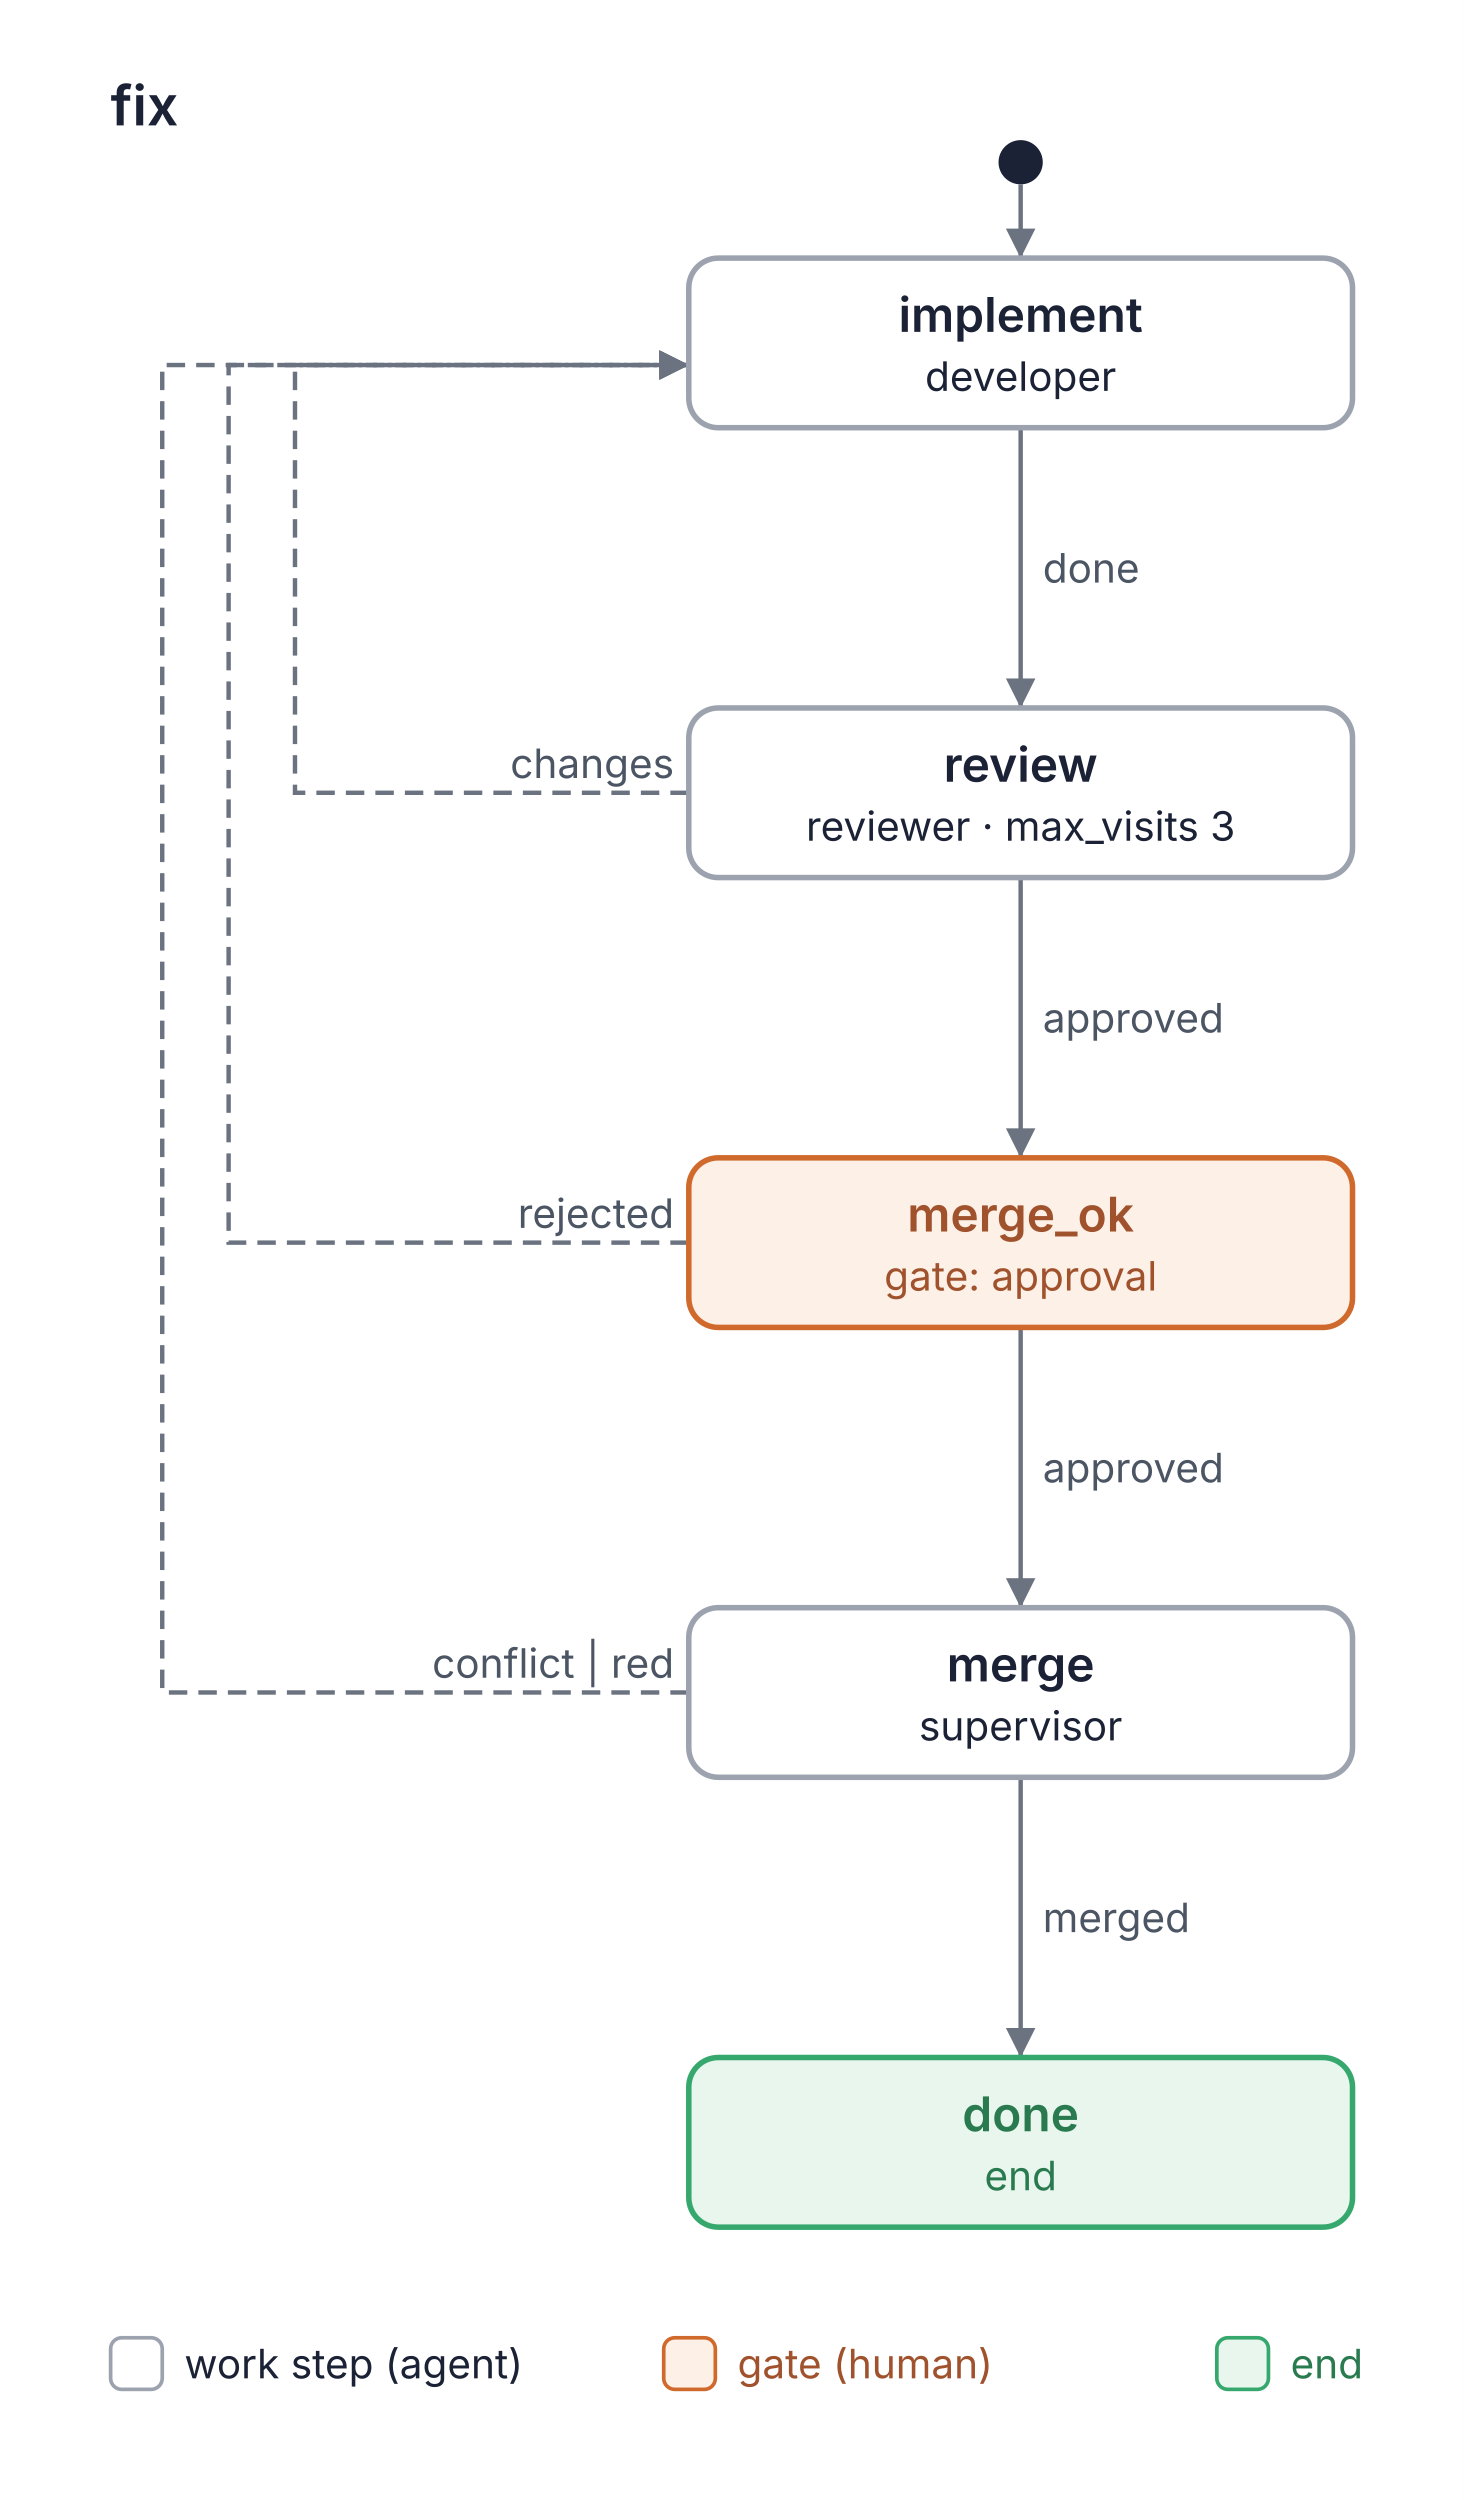
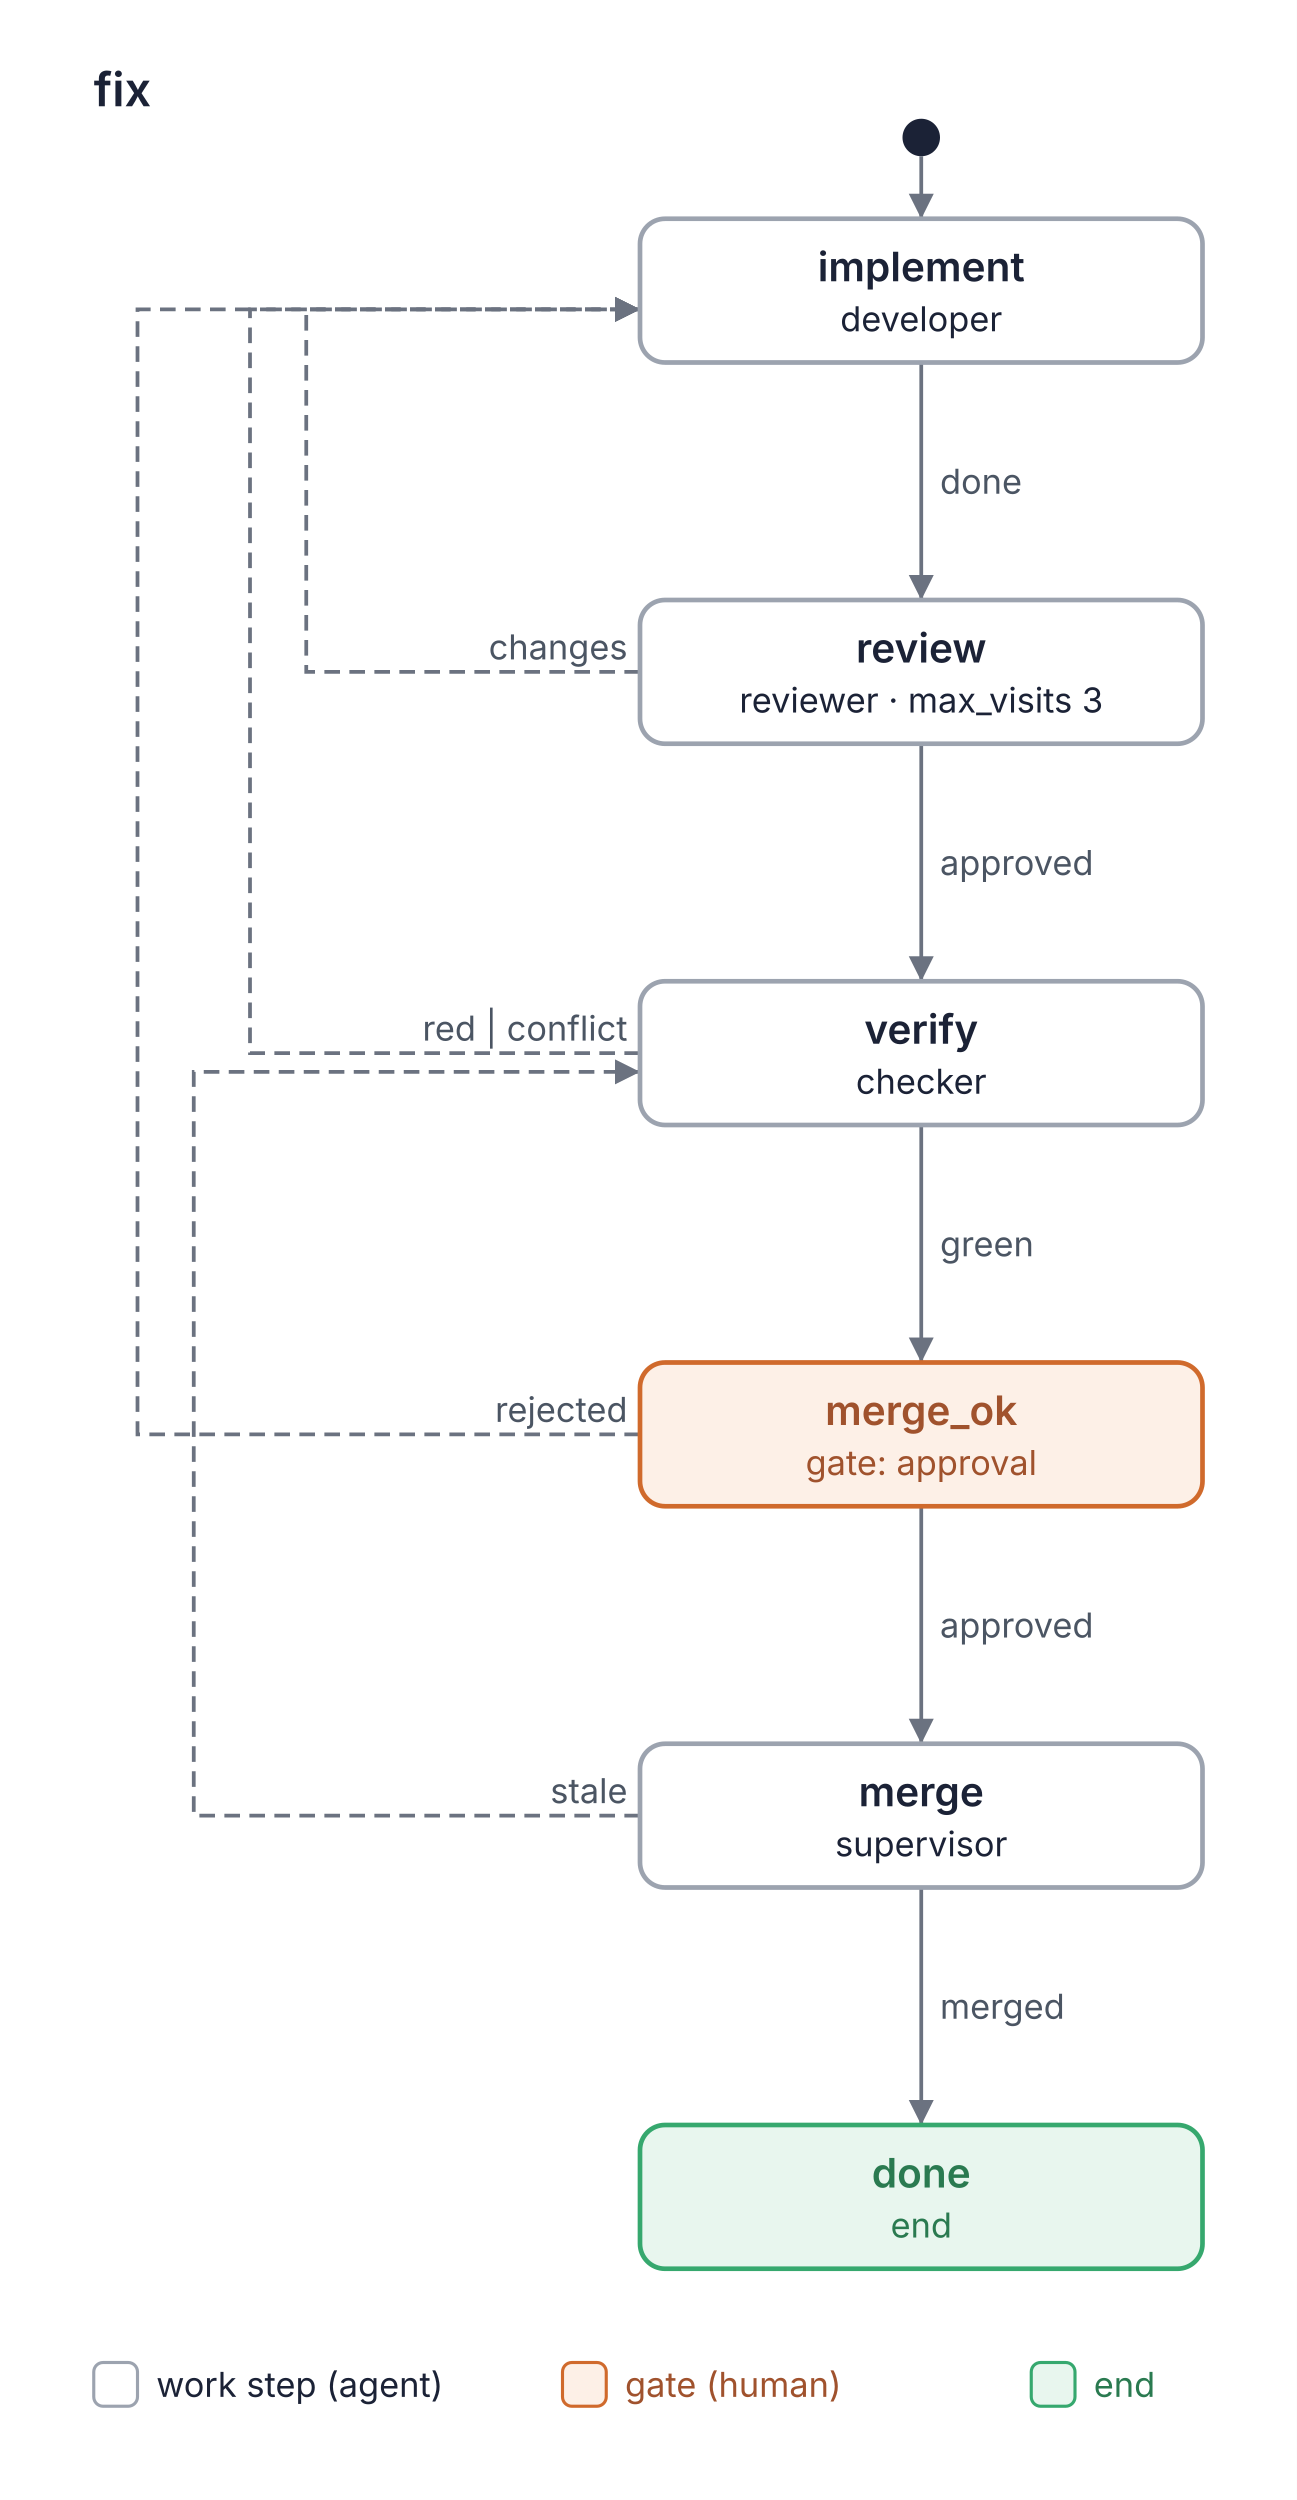
- <svg xmlns="http://www.w3.org/2000/svg" width="397" height="678" viewBox="0 0 397 678" role="img" aria-label="Flow fix">
+ <svg xmlns="http://www.w3.org/2000/svg" width="415" height="800" viewBox="0 0 415 800" role="img" aria-label="Flow fix">
  <defs>
    <marker id="arrow" markerWidth="8" markerHeight="8" refX="8" refY="4" orient="auto" markerUnits="userSpaceOnUse">
      <polygon points="0 0, 8 4, 0 8" fill="#6b7280" />
    </marker>
  </defs>
-   <rect width="397" height="678" fill="#ffffff" />
+   <rect width="415" height="800" fill="#ffffff" />
  <text x="30" y="34" font-family="system-ui, -apple-system, sans-serif" font-size="15" font-weight="600" fill="#1b2236">fix</text>
-   <circle cx="276.8" cy="44.0" r="6" fill="#1b2236" />
-   <path d="M 276.8 50.0 L 276.8 70.0" fill="none" stroke="#6b7280" stroke-width="1.2" marker-end="url(#arrow)" />
-   <path d="M 276.8 116.0 L 276.8 192.0" fill="none" stroke="#6b7280" stroke-width="1.2" marker-end="url(#arrow)" />
-   <text x="282.8" y="158.0" font-family="system-ui, -apple-system, sans-serif" font-size="11" fill="#4b5563" text-anchor="start">done</text>
-   <path d="M 276.8 238.0 L 276.8 314.0" fill="none" stroke="#6b7280" stroke-width="1.2" marker-end="url(#arrow)" />
-   <text x="282.8" y="280.0" font-family="system-ui, -apple-system, sans-serif" font-size="11" fill="#4b5563" text-anchor="start">approved</text>
-   <path d="M 186.8 215.0 L 80.0 215.0 L 80.0 99.0 L 186.8 99.0" fill="none" stroke="#6b7280" stroke-width="1.2" stroke-dasharray="5 3" marker-end="url(#arrow)" />
-   <text x="182.8" y="211.0" font-family="system-ui, -apple-system, sans-serif" font-size="11" fill="#4b5563" text-anchor="end">changes</text>
-   <path d="M 276.8 360.0 L 276.8 436.0" fill="none" stroke="#6b7280" stroke-width="1.2" marker-end="url(#arrow)" />
-   <text x="282.8" y="402.0" font-family="system-ui, -apple-system, sans-serif" font-size="11" fill="#4b5563" text-anchor="start">approved</text>
-   <path d="M 186.8 337.0 L 62.0 337.0 L 62.0 99.0 L 186.8 99.0" fill="none" stroke="#6b7280" stroke-width="1.2" stroke-dasharray="5 3" marker-end="url(#arrow)" />
-   <text x="182.8" y="333.0" font-family="system-ui, -apple-system, sans-serif" font-size="11" fill="#4b5563" text-anchor="end">rejected</text>
-   <path d="M 276.8 482.0 L 276.8 558.0" fill="none" stroke="#6b7280" stroke-width="1.2" marker-end="url(#arrow)" />
-   <text x="282.8" y="524.0" font-family="system-ui, -apple-system, sans-serif" font-size="11" fill="#4b5563" text-anchor="start">merged</text>
-   <path d="M 186.8 459.0 L 44.0 459.0 L 44.0 99.0 L 186.8 99.0" fill="none" stroke="#6b7280" stroke-width="1.2" stroke-dasharray="5 3" marker-end="url(#arrow)" />
-   <text x="182.8" y="455.0" font-family="system-ui, -apple-system, sans-serif" font-size="11" fill="#4b5563" text-anchor="end">conflict | red</text>
+   <circle cx="294.8" cy="44.0" r="6" fill="#1b2236" />
+   <path d="M 294.8 50.0 L 294.8 70.0" fill="none" stroke="#6b7280" stroke-width="1.2" marker-end="url(#arrow)" />
+   <path d="M 294.8 116.0 L 294.8 192.0" fill="none" stroke="#6b7280" stroke-width="1.2" marker-end="url(#arrow)" />
+   <text x="300.8" y="158.0" font-family="system-ui, -apple-system, sans-serif" font-size="11" fill="#4b5563" text-anchor="start">done</text>
+   <path d="M 294.8 238.0 L 294.8 314.0" fill="none" stroke="#6b7280" stroke-width="1.2" marker-end="url(#arrow)" />
+   <text x="300.8" y="280.0" font-family="system-ui, -apple-system, sans-serif" font-size="11" fill="#4b5563" text-anchor="start">approved</text>
+   <path d="M 204.8 215.0 L 98.0 215.0 L 98.0 99.0 L 204.8 99.0" fill="none" stroke="#6b7280" stroke-width="1.2" stroke-dasharray="5 3" marker-end="url(#arrow)" />
+   <text x="200.8" y="211.0" font-family="system-ui, -apple-system, sans-serif" font-size="11" fill="#4b5563" text-anchor="end">changes</text>
+   <path d="M 294.8 360.0 L 294.8 436.0" fill="none" stroke="#6b7280" stroke-width="1.2" marker-end="url(#arrow)" />
+   <text x="300.8" y="402.0" font-family="system-ui, -apple-system, sans-serif" font-size="11" fill="#4b5563" text-anchor="start">green</text>
+   <path d="M 204.8 337.0 L 80.0 337.0 L 80.0 99.0 L 204.8 99.0" fill="none" stroke="#6b7280" stroke-width="1.2" stroke-dasharray="5 3" marker-end="url(#arrow)" />
+   <text x="200.8" y="333.0" font-family="system-ui, -apple-system, sans-serif" font-size="11" fill="#4b5563" text-anchor="end">red | conflict</text>
+   <path d="M 294.8 482.0 L 294.8 558.0" fill="none" stroke="#6b7280" stroke-width="1.2" marker-end="url(#arrow)" />
+   <text x="300.8" y="524.0" font-family="system-ui, -apple-system, sans-serif" font-size="11" fill="#4b5563" text-anchor="start">approved</text>
+   <path d="M 204.8 459.0 L 44.0 459.0 L 44.0 99.0 L 204.8 99.0" fill="none" stroke="#6b7280" stroke-width="1.2" stroke-dasharray="5 3" marker-end="url(#arrow)" />
+   <text x="200.8" y="455.0" font-family="system-ui, -apple-system, sans-serif" font-size="11" fill="#4b5563" text-anchor="end">rejected</text>
+   <path d="M 294.8 604.0 L 294.8 680.0" fill="none" stroke="#6b7280" stroke-width="1.2" marker-end="url(#arrow)" />
+   <text x="300.8" y="646.0" font-family="system-ui, -apple-system, sans-serif" font-size="11" fill="#4b5563" text-anchor="start">merged</text>
+   <path d="M 204.8 581.0 L 62.0 581.0 L 62.0 343.0 L 204.8 343.0" fill="none" stroke="#6b7280" stroke-width="1.2" stroke-dasharray="5 3" marker-end="url(#arrow)" />
+   <text x="200.8" y="577.0" font-family="system-ui, -apple-system, sans-serif" font-size="11" fill="#4b5563" text-anchor="end">stale</text>
  <g data-state="implement" data-kind="work">
-     <rect x="186.8" y="70.0" width="180" height="46" rx="8" fill="#ffffff" stroke="#9ca3af" stroke-width="1.5" />
-     <text x="276.8" y="90.0" text-anchor="middle" font-family="system-ui, -apple-system, sans-serif" font-size="13" font-weight="600" fill="#1b2236">implement</text>
-     <text x="276.8" y="106.0" text-anchor="middle" font-family="system-ui, -apple-system, sans-serif" font-size="11" fill="#1b2236">developer</text>
+     <rect x="204.8" y="70.0" width="180" height="46" rx="8" fill="#ffffff" stroke="#9ca3af" stroke-width="1.5" />
+     <text x="294.8" y="90.0" text-anchor="middle" font-family="system-ui, -apple-system, sans-serif" font-size="13" font-weight="600" fill="#1b2236">implement</text>
+     <text x="294.8" y="106.0" text-anchor="middle" font-family="system-ui, -apple-system, sans-serif" font-size="11" fill="#1b2236">developer</text>
  </g>
  <g data-state="review" data-kind="work">
-     <rect x="186.8" y="192.0" width="180" height="46" rx="8" fill="#ffffff" stroke="#9ca3af" stroke-width="1.5" />
-     <text x="276.8" y="212.0" text-anchor="middle" font-family="system-ui, -apple-system, sans-serif" font-size="13" font-weight="600" fill="#1b2236">review</text>
-     <text x="276.8" y="228.0" text-anchor="middle" font-family="system-ui, -apple-system, sans-serif" font-size="11" fill="#1b2236">reviewer · max_visits 3</text>
+     <rect x="204.8" y="192.0" width="180" height="46" rx="8" fill="#ffffff" stroke="#9ca3af" stroke-width="1.5" />
+     <text x="294.8" y="212.0" text-anchor="middle" font-family="system-ui, -apple-system, sans-serif" font-size="13" font-weight="600" fill="#1b2236">review</text>
+     <text x="294.8" y="228.0" text-anchor="middle" font-family="system-ui, -apple-system, sans-serif" font-size="11" fill="#1b2236">reviewer · max_visits 3</text>
+   </g>
+   <g data-state="verify" data-kind="work">
+     <rect x="204.8" y="314.0" width="180" height="46" rx="8" fill="#ffffff" stroke="#9ca3af" stroke-width="1.5" />
+     <text x="294.8" y="334.0" text-anchor="middle" font-family="system-ui, -apple-system, sans-serif" font-size="13" font-weight="600" fill="#1b2236">verify</text>
+     <text x="294.8" y="350.0" text-anchor="middle" font-family="system-ui, -apple-system, sans-serif" font-size="11" fill="#1b2236">checker</text>
  </g>
  <g data-state="merge_ok" data-kind="gate">
-     <rect x="186.8" y="314.0" width="180" height="46" rx="8" fill="#fdf0e7" stroke="#d06a2c" stroke-width="1.5" />
-     <text x="276.8" y="334.0" text-anchor="middle" font-family="system-ui, -apple-system, sans-serif" font-size="13" font-weight="600" fill="#a0522d">merge_ok</text>
-     <text x="276.8" y="350.0" text-anchor="middle" font-family="system-ui, -apple-system, sans-serif" font-size="11" fill="#a0522d">gate: approval</text>
+     <rect x="204.8" y="436.0" width="180" height="46" rx="8" fill="#fdf0e7" stroke="#d06a2c" stroke-width="1.5" />
+     <text x="294.8" y="456.0" text-anchor="middle" font-family="system-ui, -apple-system, sans-serif" font-size="13" font-weight="600" fill="#a0522d">merge_ok</text>
+     <text x="294.8" y="472.0" text-anchor="middle" font-family="system-ui, -apple-system, sans-serif" font-size="11" fill="#a0522d">gate: approval</text>
  </g>
  <g data-state="merge" data-kind="work">
-     <rect x="186.8" y="436.0" width="180" height="46" rx="8" fill="#ffffff" stroke="#9ca3af" stroke-width="1.5" />
-     <text x="276.8" y="456.0" text-anchor="middle" font-family="system-ui, -apple-system, sans-serif" font-size="13" font-weight="600" fill="#1b2236">merge</text>
-     <text x="276.8" y="472.0" text-anchor="middle" font-family="system-ui, -apple-system, sans-serif" font-size="11" fill="#1b2236">supervisor</text>
+     <rect x="204.8" y="558.0" width="180" height="46" rx="8" fill="#ffffff" stroke="#9ca3af" stroke-width="1.5" />
+     <text x="294.8" y="578.0" text-anchor="middle" font-family="system-ui, -apple-system, sans-serif" font-size="13" font-weight="600" fill="#1b2236">merge</text>
+     <text x="294.8" y="594.0" text-anchor="middle" font-family="system-ui, -apple-system, sans-serif" font-size="11" fill="#1b2236">supervisor</text>
  </g>
  <g data-state="done" data-kind="end">
-     <rect x="186.8" y="558.0" width="180" height="46" rx="8" fill="#e8f6ee" stroke="#36a86e" stroke-width="1.5" />
-     <text x="276.8" y="578.0" text-anchor="middle" font-family="system-ui, -apple-system, sans-serif" font-size="13" font-weight="600" fill="#2a7a50">done</text>
-     <text x="276.8" y="594.0" text-anchor="middle" font-family="system-ui, -apple-system, sans-serif" font-size="11" fill="#2a7a50">end</text>
+     <rect x="204.8" y="680.0" width="180" height="46" rx="8" fill="#e8f6ee" stroke="#36a86e" stroke-width="1.5" />
+     <text x="294.8" y="700.0" text-anchor="middle" font-family="system-ui, -apple-system, sans-serif" font-size="13" font-weight="600" fill="#2a7a50">done</text>
+     <text x="294.8" y="716.0" text-anchor="middle" font-family="system-ui, -apple-system, sans-serif" font-size="11" fill="#2a7a50">end</text>
  </g>
-   <rect x="30.0" y="634.0" width="14" height="14" rx="3" fill="#ffffff" stroke="#9ca3af" />
-   <text x="50.0" y="645.0" font-family="system-ui, -apple-system, sans-serif" font-size="11" fill="#1b2236">work step (agent)</text>
-   <rect x="180.0" y="634.0" width="14" height="14" rx="3" fill="#fdf0e7" stroke="#d06a2c" />
-   <text x="200.0" y="645.0" font-family="system-ui, -apple-system, sans-serif" font-size="11" fill="#a0522d">gate (human)</text>
-   <rect x="330.0" y="634.0" width="14" height="14" rx="3" fill="#e8f6ee" stroke="#36a86e" />
-   <text x="350.0" y="645.0" font-family="system-ui, -apple-system, sans-serif" font-size="11" fill="#2a7a50">end</text>
-   <path d="M 480.0 641.0 L 506.0 641.0" stroke="#6b7280" stroke-width="1.2" stroke-dasharray="5 3" />
-   <text x="512.0" y="645.0" font-family="system-ui, -apple-system, sans-serif" font-size="11" fill="#4b5563">back to an earlier step</text>
+   <rect x="30.0" y="756.0" width="14" height="14" rx="3" fill="#ffffff" stroke="#9ca3af" />
+   <text x="50.0" y="767.0" font-family="system-ui, -apple-system, sans-serif" font-size="11" fill="#1b2236">work step (agent)</text>
+   <rect x="180.0" y="756.0" width="14" height="14" rx="3" fill="#fdf0e7" stroke="#d06a2c" />
+   <text x="200.0" y="767.0" font-family="system-ui, -apple-system, sans-serif" font-size="11" fill="#a0522d">gate (human)</text>
+   <rect x="330.0" y="756.0" width="14" height="14" rx="3" fill="#e8f6ee" stroke="#36a86e" />
+   <text x="350.0" y="767.0" font-family="system-ui, -apple-system, sans-serif" font-size="11" fill="#2a7a50">end</text>
+   <path d="M 480.0 763.0 L 506.0 763.0" stroke="#6b7280" stroke-width="1.2" stroke-dasharray="5 3" />
+   <text x="512.0" y="767.0" font-family="system-ui, -apple-system, sans-serif" font-size="11" fill="#4b5563">back to an earlier step</text>
</svg>
